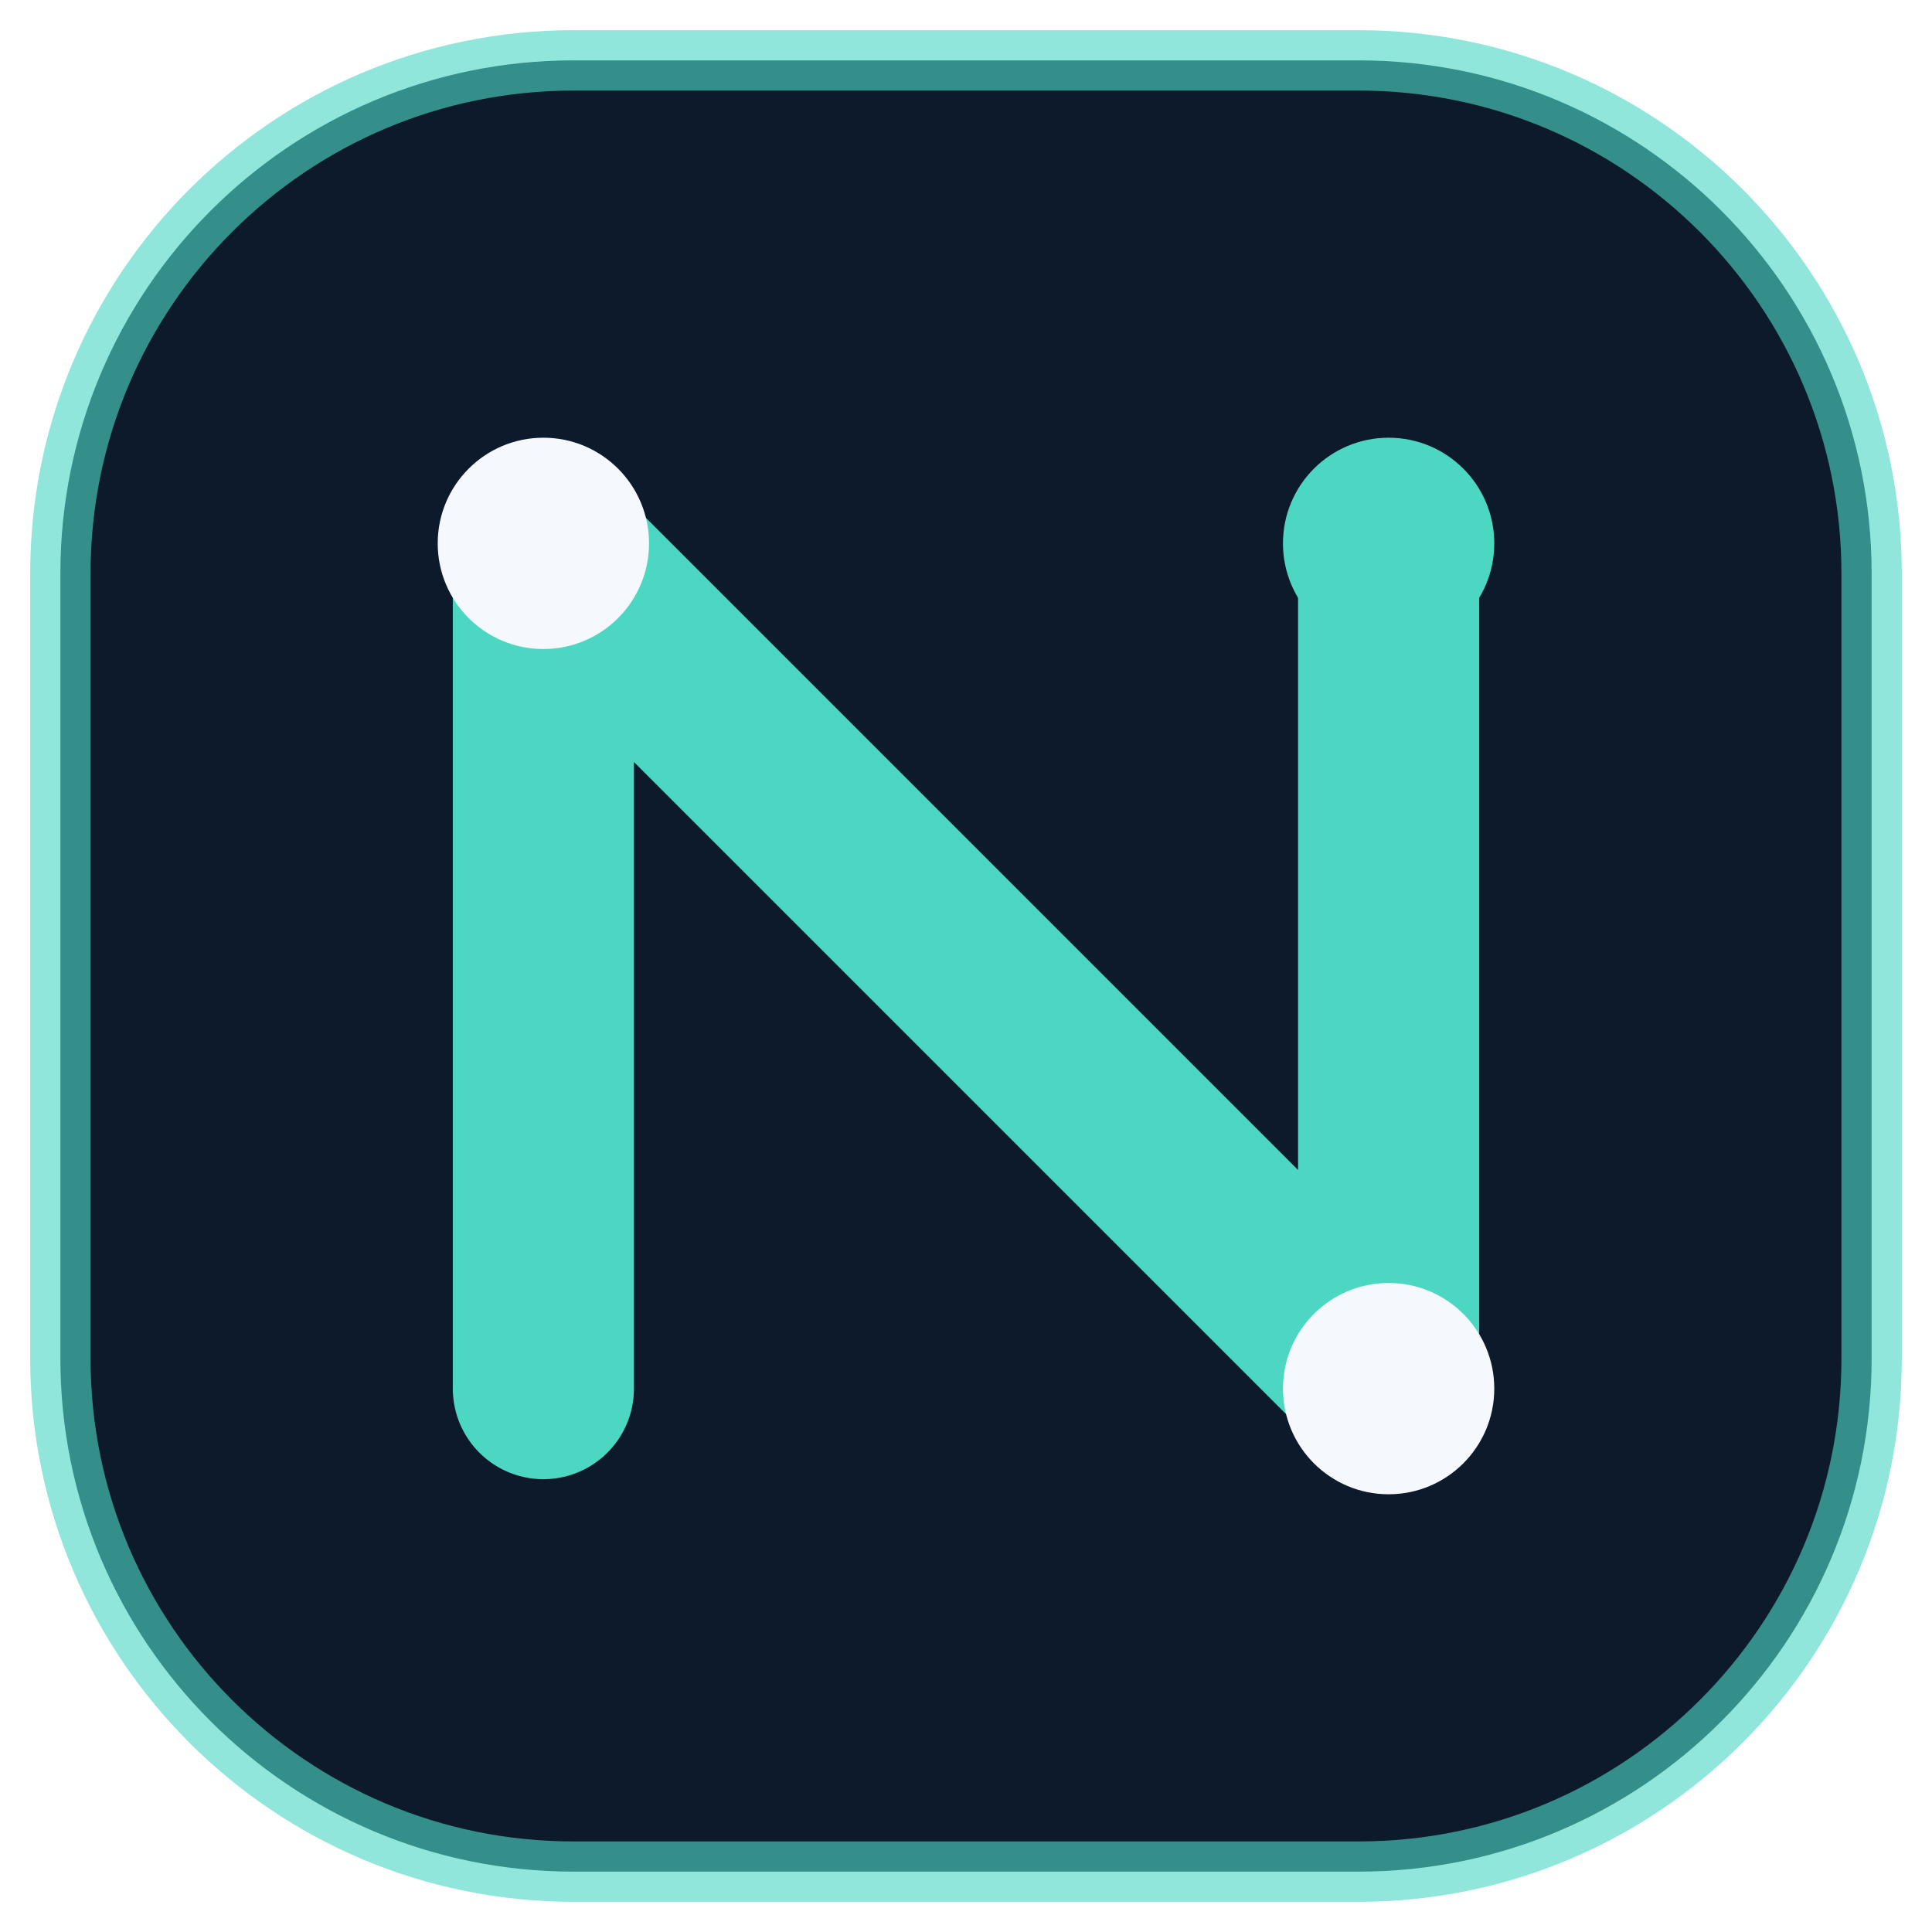
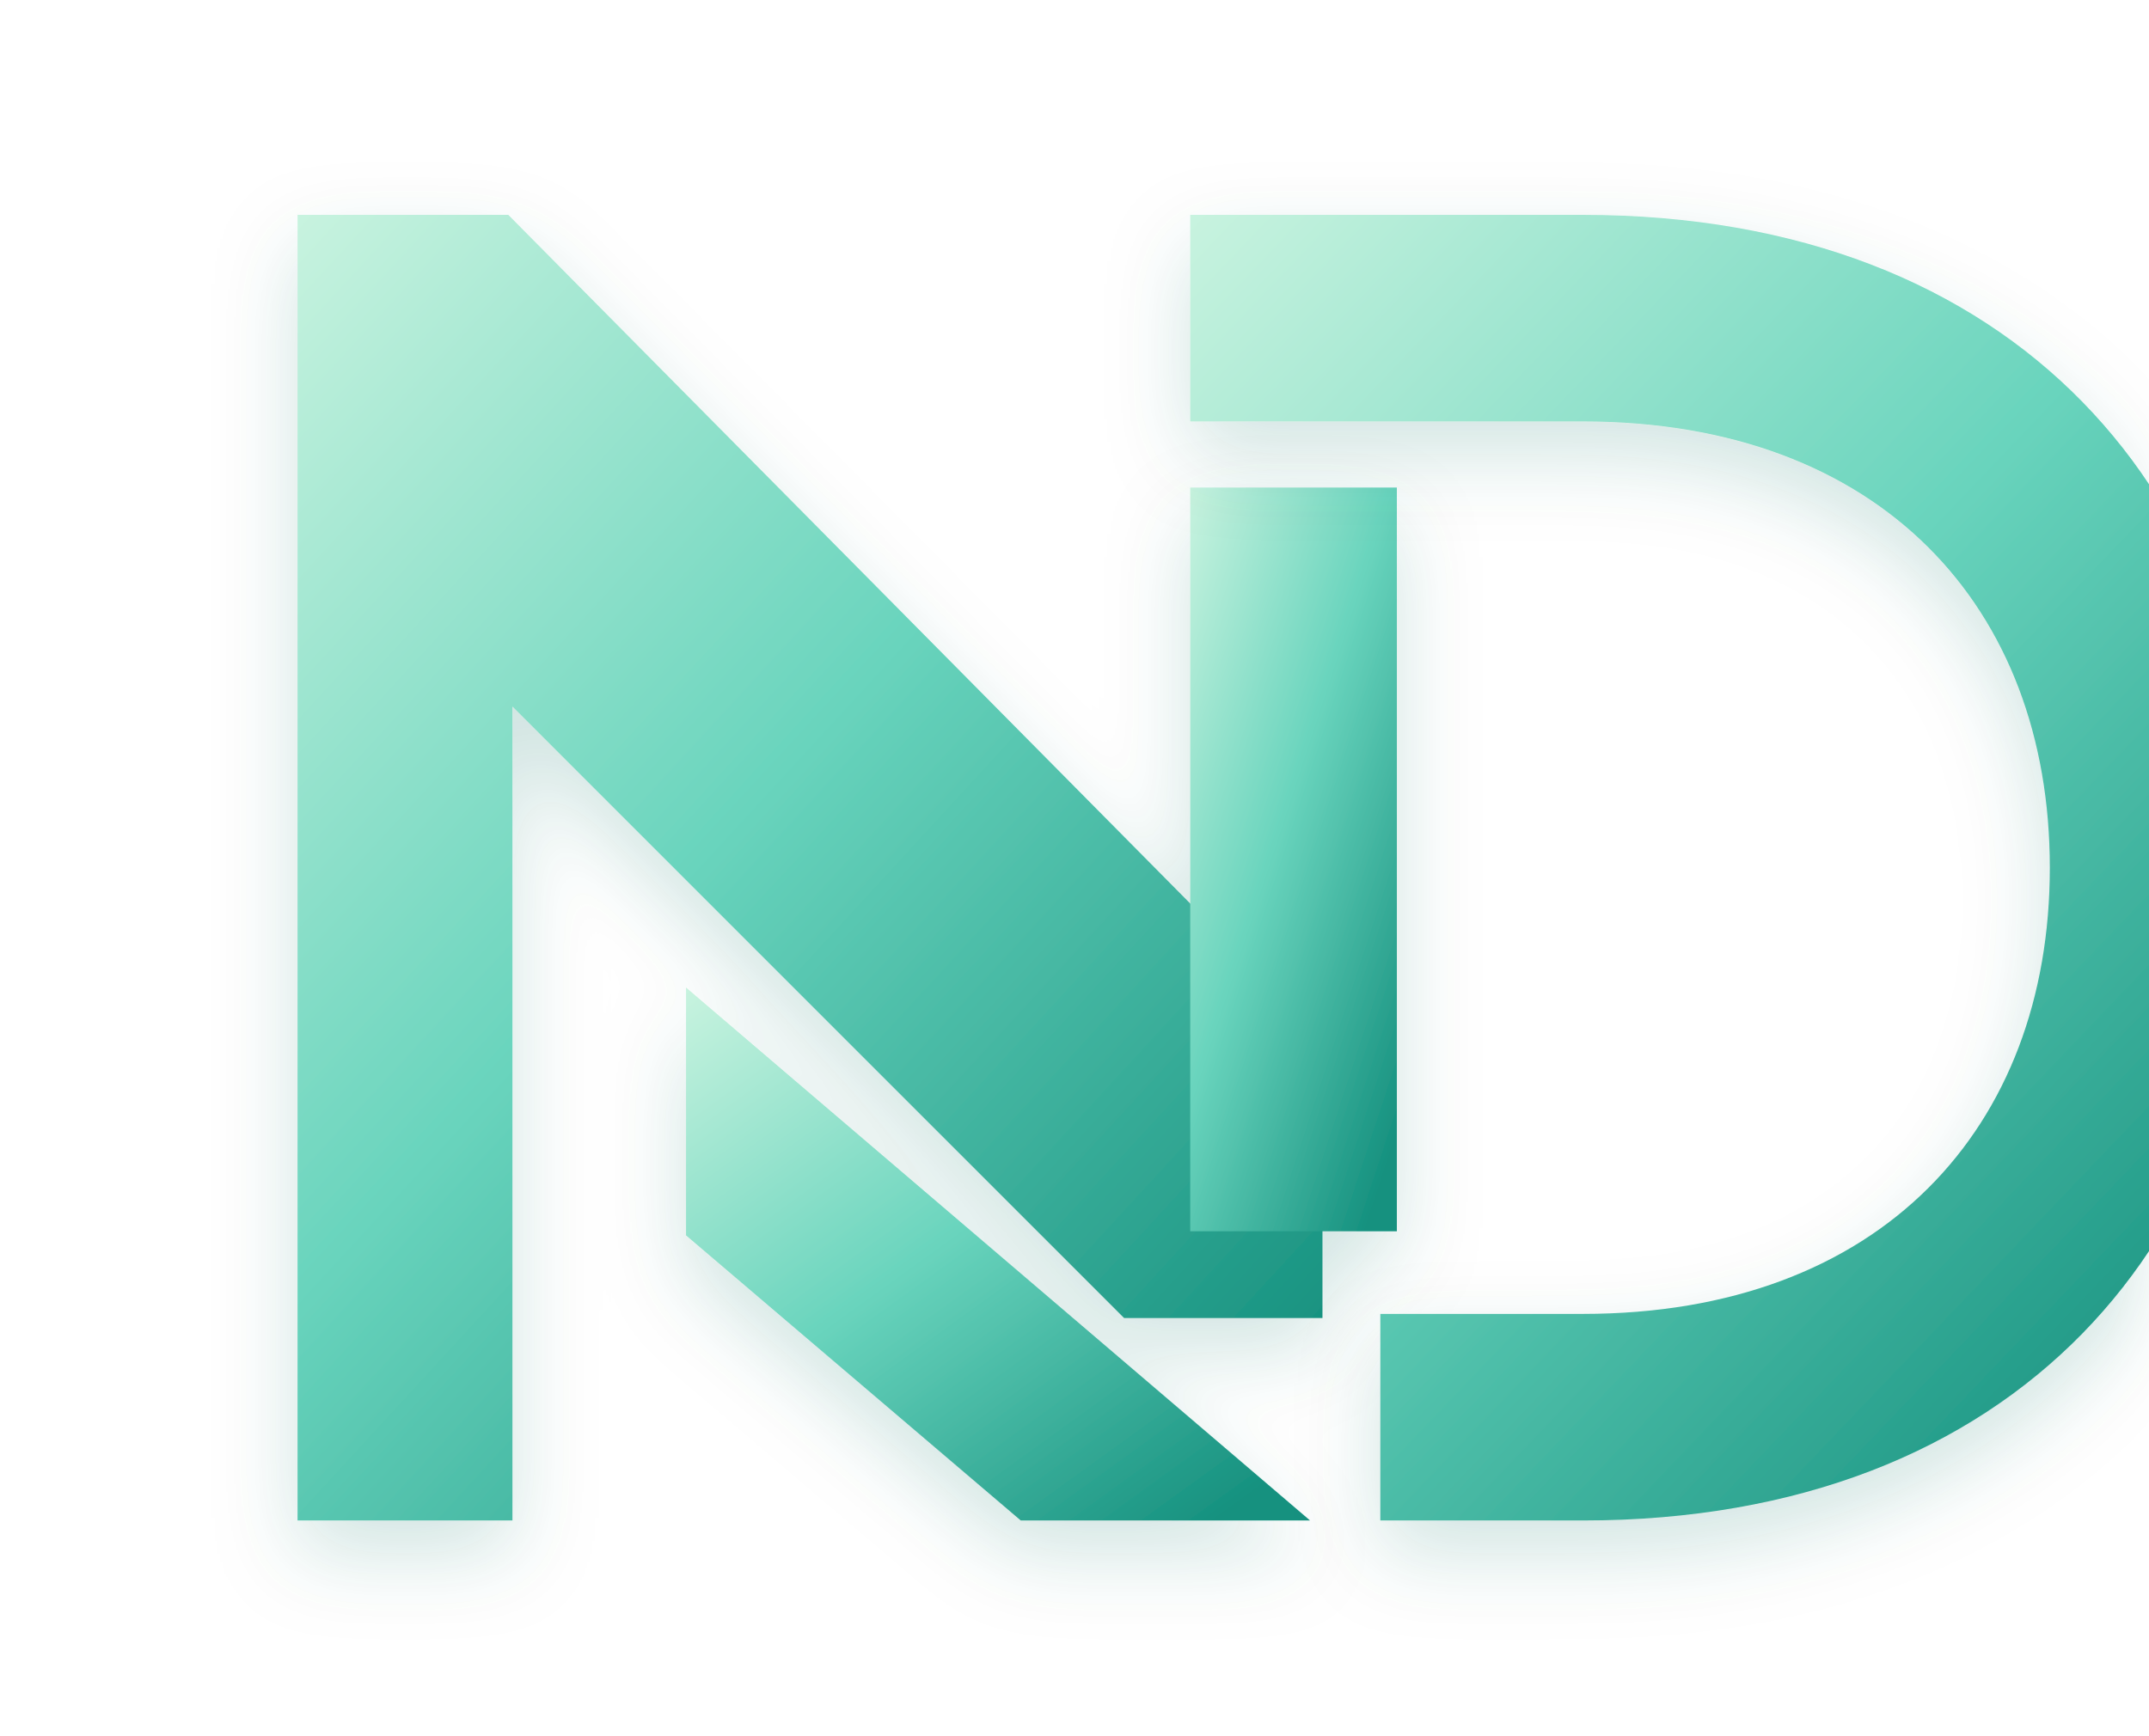
- <svg xmlns="http://www.w3.org/2000/svg" viewBox="0 0 64 64" role="img" aria-label="NARLI DIGITAL monogram">
-   <rect x="2" y="2" width="60" height="60" rx="17" fill="#0d1a2c" stroke="#4cd7c3" stroke-opacity=".62" stroke-width="2" />
-   <path d="M18 46V18l28 28V18" fill="none" stroke="#4cd7c3" stroke-width="6" stroke-linecap="round" stroke-linejoin="round" />
-   <circle cx="18" cy="18" r="3.5" fill="#f5f8fc" />
-   <circle cx="46" cy="46" r="3.5" fill="#f5f8fc" />
-   <circle cx="46" cy="18" r="3.5" fill="#4cd7c3" />
+ <svg xmlns="http://www.w3.org/2000/svg" viewBox="0 0 520 420" role="img" aria-label="NARLI DIGITAL monogram">
+   <defs>
+     <linearGradient id="ndGradient" x1="0" y1="0" x2="0.85" y2="1">
+       <stop offset="0" stop-color="#c8f3df" />
+       <stop offset="0.48" stop-color="#69d4bd" />
+       <stop offset="1" stop-color="#16917f" />
+     </linearGradient>
+     <filter id="softGlow" x="-20%" y="-20%" width="140%" height="140%">
+       <feDropShadow dx="0" dy="8" stdDeviation="10" flood-color="#0b6f63" flood-opacity=".18" />
+     </filter>
+   </defs>
+   <g fill="url(#ndGradient)" filter="url(#softGlow)">
+     <path d="M72 52h51l197 199v68h-48L124 171v197H72z" />
+     <path d="M166 239l151 129h-70l-81-69z" />
+     <path d="M288 118h50v180h-50z" />
+   </g>
+   <path d="M288 52h95c105 0 163 68 163 158s-58 158-163 158h-49v-50h49c72 0 113-45 113-108S455 102 383 102h-95z" fill="url(#ndGradient)" filter="url(#softGlow)" />
</svg>
